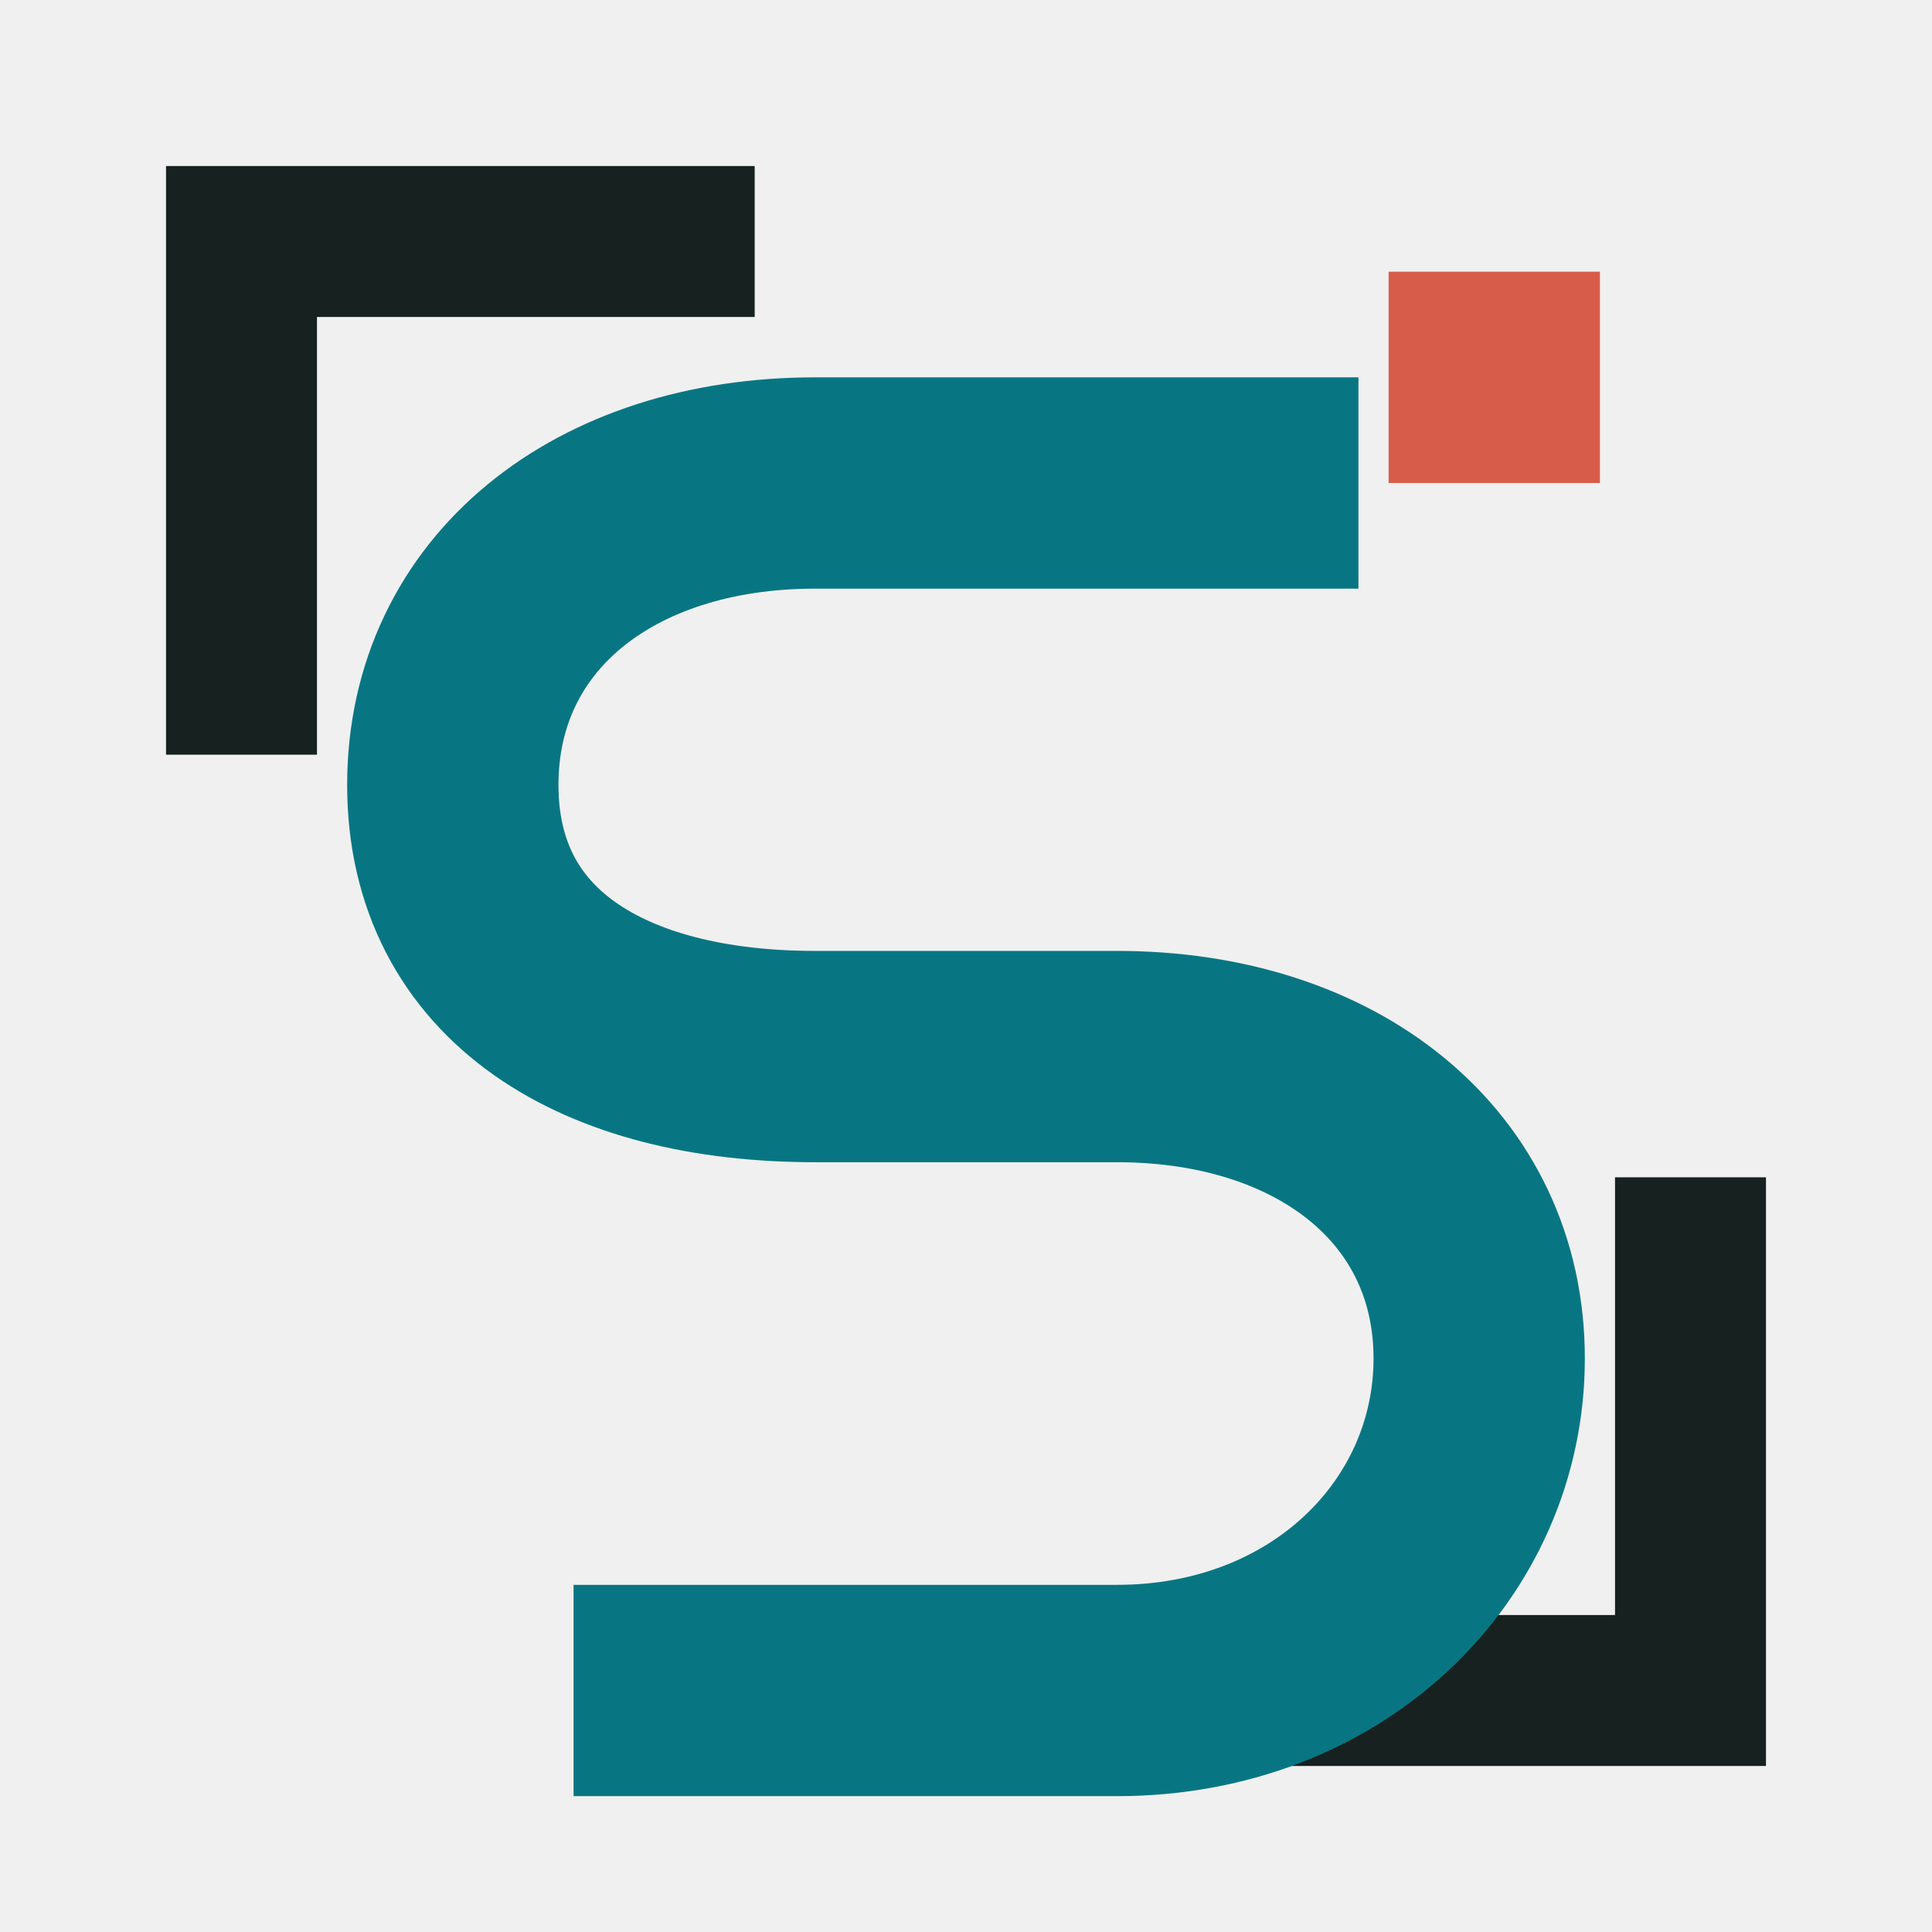
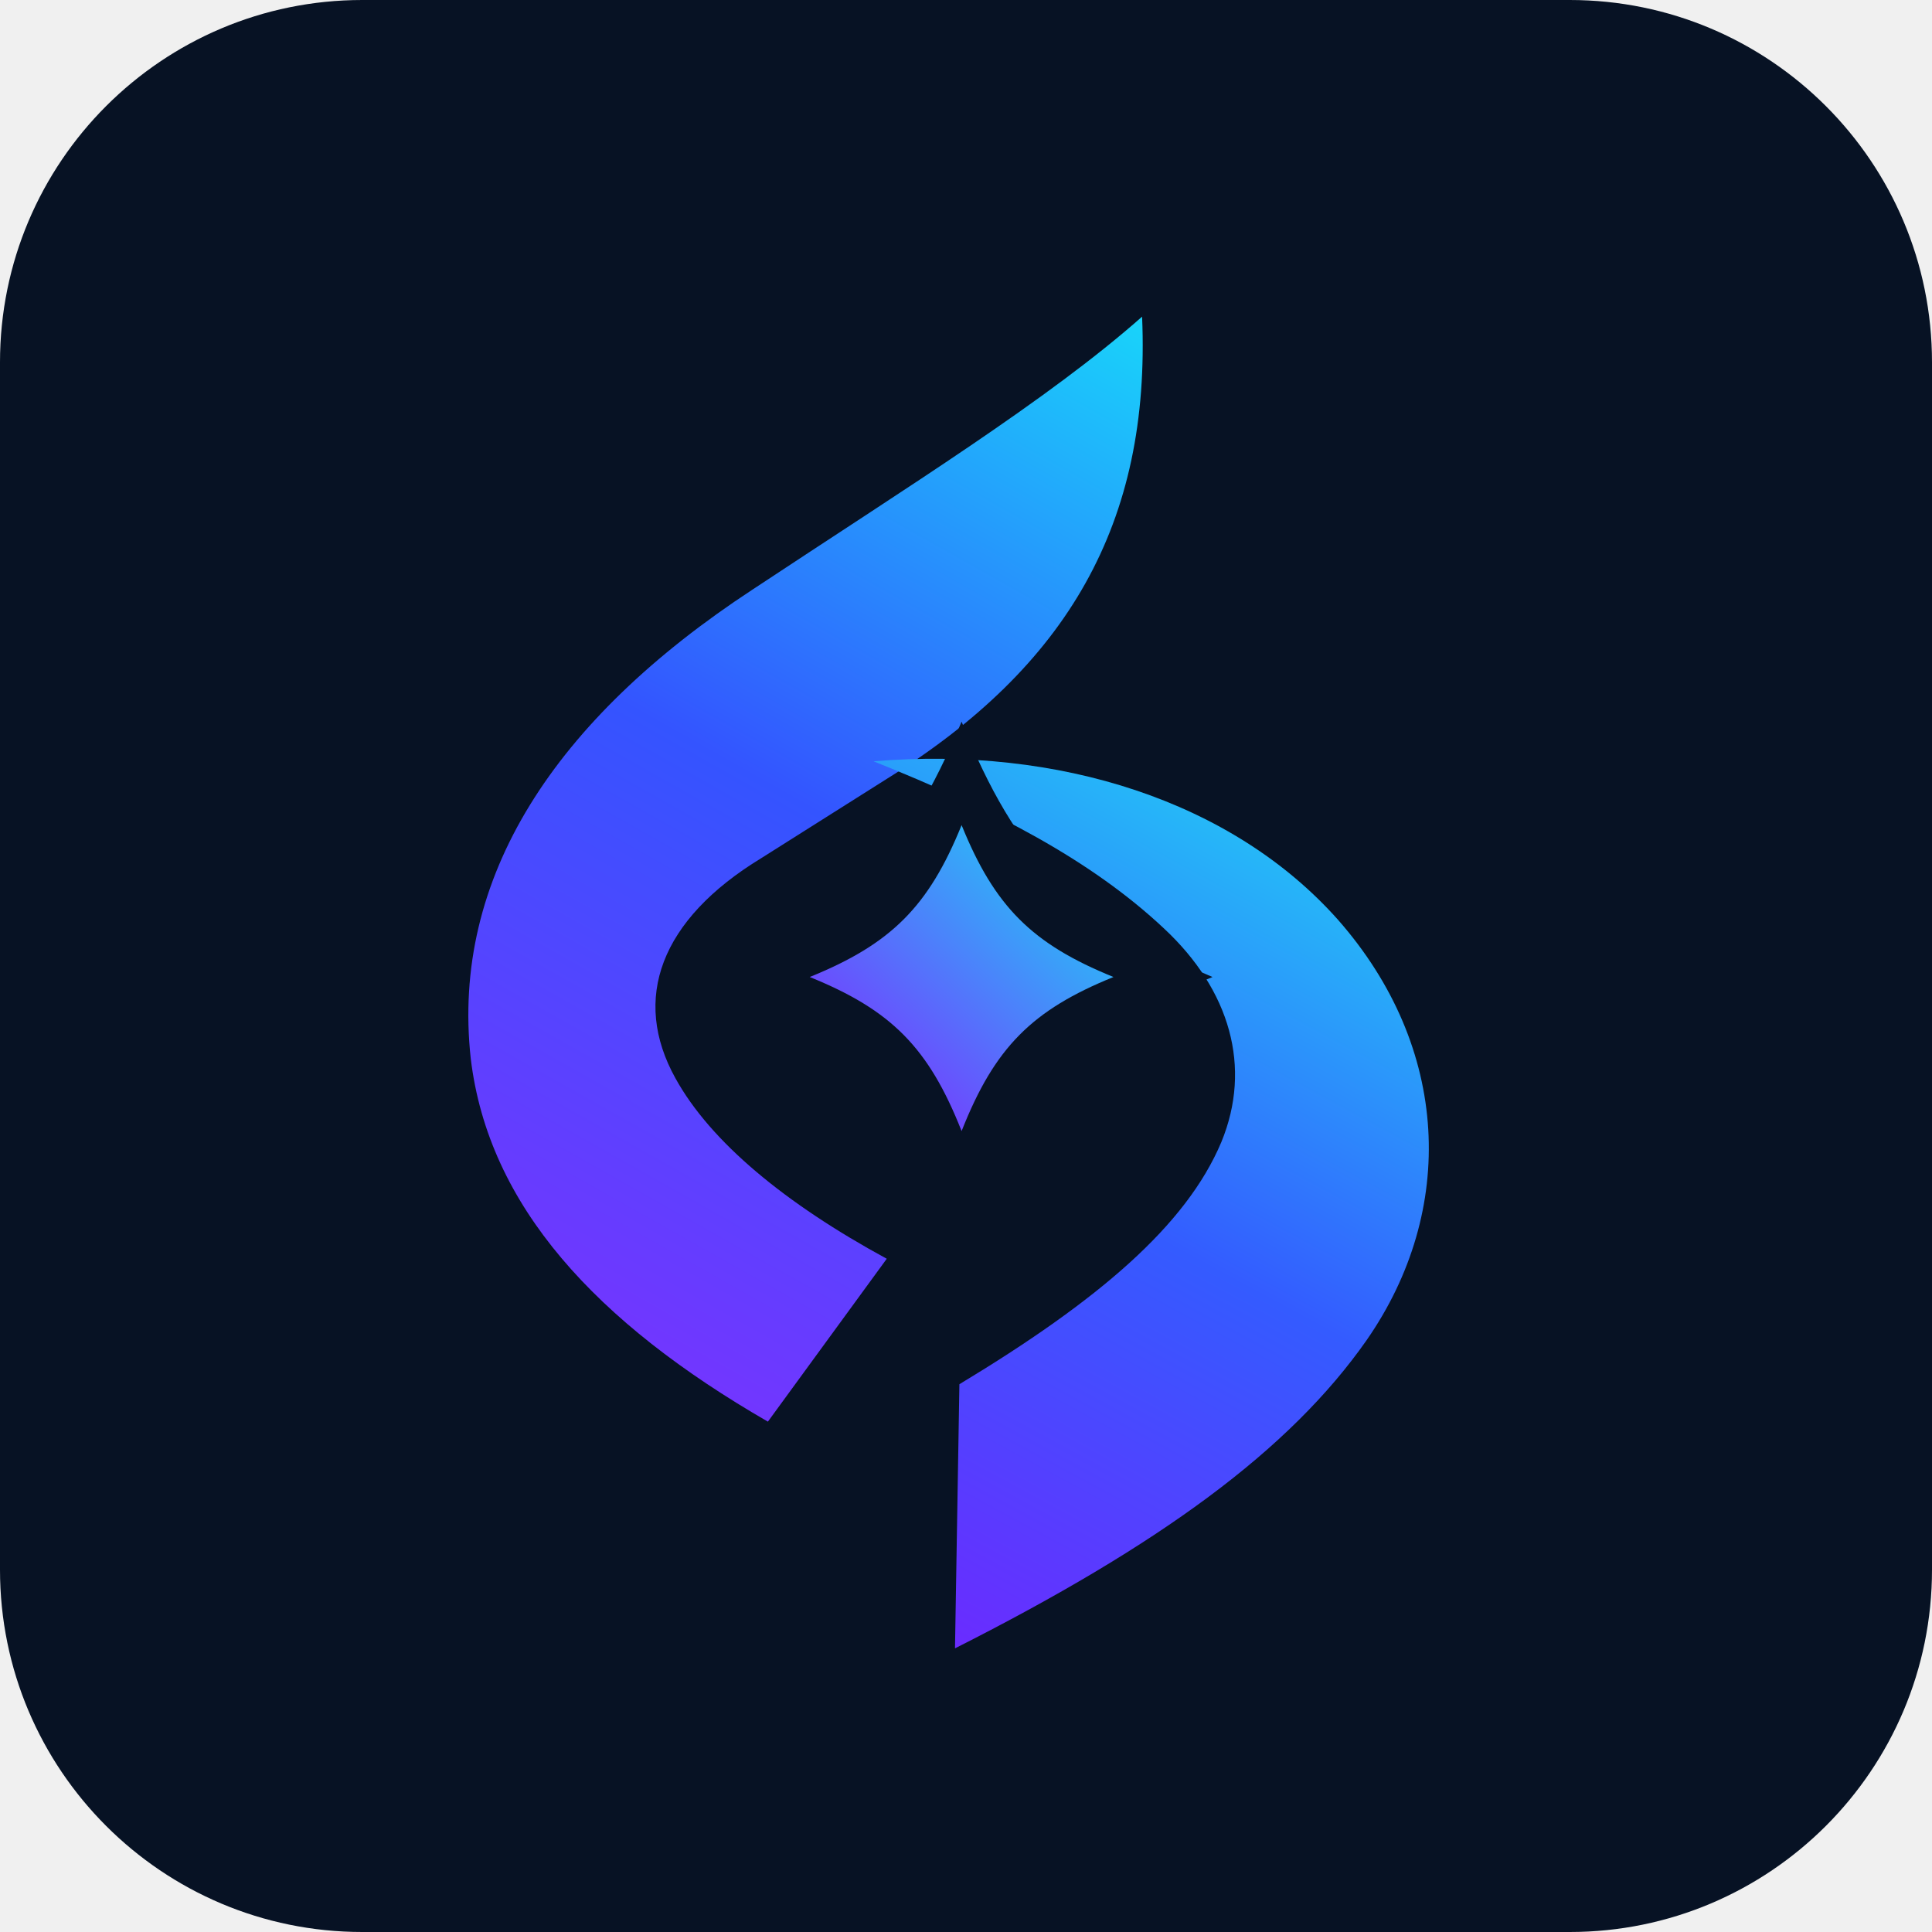
- <svg xmlns="http://www.w3.org/2000/svg" viewBox="0 0 64 64">
-   <path d="M8 25V8h17M39 56h17V39" fill="none" stroke="#17211F" stroke-width="5" />
-   <path d="M45 16H27c-7 0-12 4-12 10s5 9 12 9h10c7 0 12 4 12 10s-5 11-12 11H19" fill="none" stroke="#087682" stroke-width="7" />
-   <rect x="46" y="9" width="7" height="7" fill="#D85C4A" />
+ <svg xmlns="http://www.w3.org/2000/svg" viewBox="0 0 96 96" role="img" aria-labelledby="title">
+   <defs>
+     <linearGradient id="ribbon-a" x1="13" y1="51" x2="40" y2="3" gradientUnits="userSpaceOnUse">
+       <stop stop-color="#7A32FF" />
+       <stop offset=".52" stop-color="#3454FF" />
+       <stop offset="1" stop-color="#19D2FA" />
+     </linearGradient>
+     <linearGradient id="ribbon-b" x1="49" y1="25" x2="29" y2="62" gradientUnits="userSpaceOnUse">
+       <stop stop-color="#23C8F7" />
+       <stop offset=".5" stop-color="#345BFF" />
+       <stop offset="1" stop-color="#6B2BFF" />
+     </linearGradient>
+     <linearGradient id="core" x1="27" y1="38" x2="37" y2="27" gradientUnits="userSpaceOnUse">
+       <stop stop-color="#7A32FF" />
+       <stop offset="1" stop-color="#23C8F7" />
+     </linearGradient>
+     <mask id="core-cutout" maskUnits="userSpaceOnUse" x="0" y="0" width="64" height="64">
+       <rect width="64" height="64" fill="#fff" />
+       <path d="M31.8 20.9c2.5 6.2 5.2 9 11.4 11.6-6.2 2.5-8.9 5.4-11.4 11.6-2.6-6.2-5.3-9.1-11.5-11.6 6.2-2.6 8.9-5.4 11.5-11.6Z" fill="#000" />
+     </mask>
+   </defs>
+   <rect width="96" height="96" rx="18" fill="#071224" />
+   <g transform="translate(13 13) scale(1.09375)">
+     <g mask="url(#core-cutout)">
+       <path fill="url(#ribbon-a)" d="M40 2.5c.4 9.4-3.4 15.9-11.6 21l-5.7 3.6c-4.6 2.8-5.9 6.4-3.9 10 1.6 2.9 5 5.7 9.6 8.2L23 52.7c-7.8-4.5-12.7-9.8-13.5-16.5-.9-8.2 3.8-15.4 12.8-21.3C29.4 10.2 35.7 6.3 40 2.5Z" />
+       <path fill="url(#ribbon-b)" d="M27.8 22.7c8.4-.7 16.3 1.8 21.1 7.2 5.1 5.8 5.4 13.2 1.3 19.1-3.5 5-9.4 9.3-18.7 14l.2-12c6.3-3.8 10.3-7.2 11.9-11 1.4-3.4.4-6.9-2.6-9.7-3.3-3.1-7.7-5.4-13.2-7.6Z" />
+     </g>
+     <path fill="url(#core)" d="M31.8 25.6c1.5 3.7 3.2 5.4 6.9 6.9-3.7 1.5-5.4 3.2-6.9 7-1.5-3.8-3.2-5.5-6.9-7 3.7-1.5 5.4-3.2 6.9-6.9Z" />
+   </g>
</svg>
